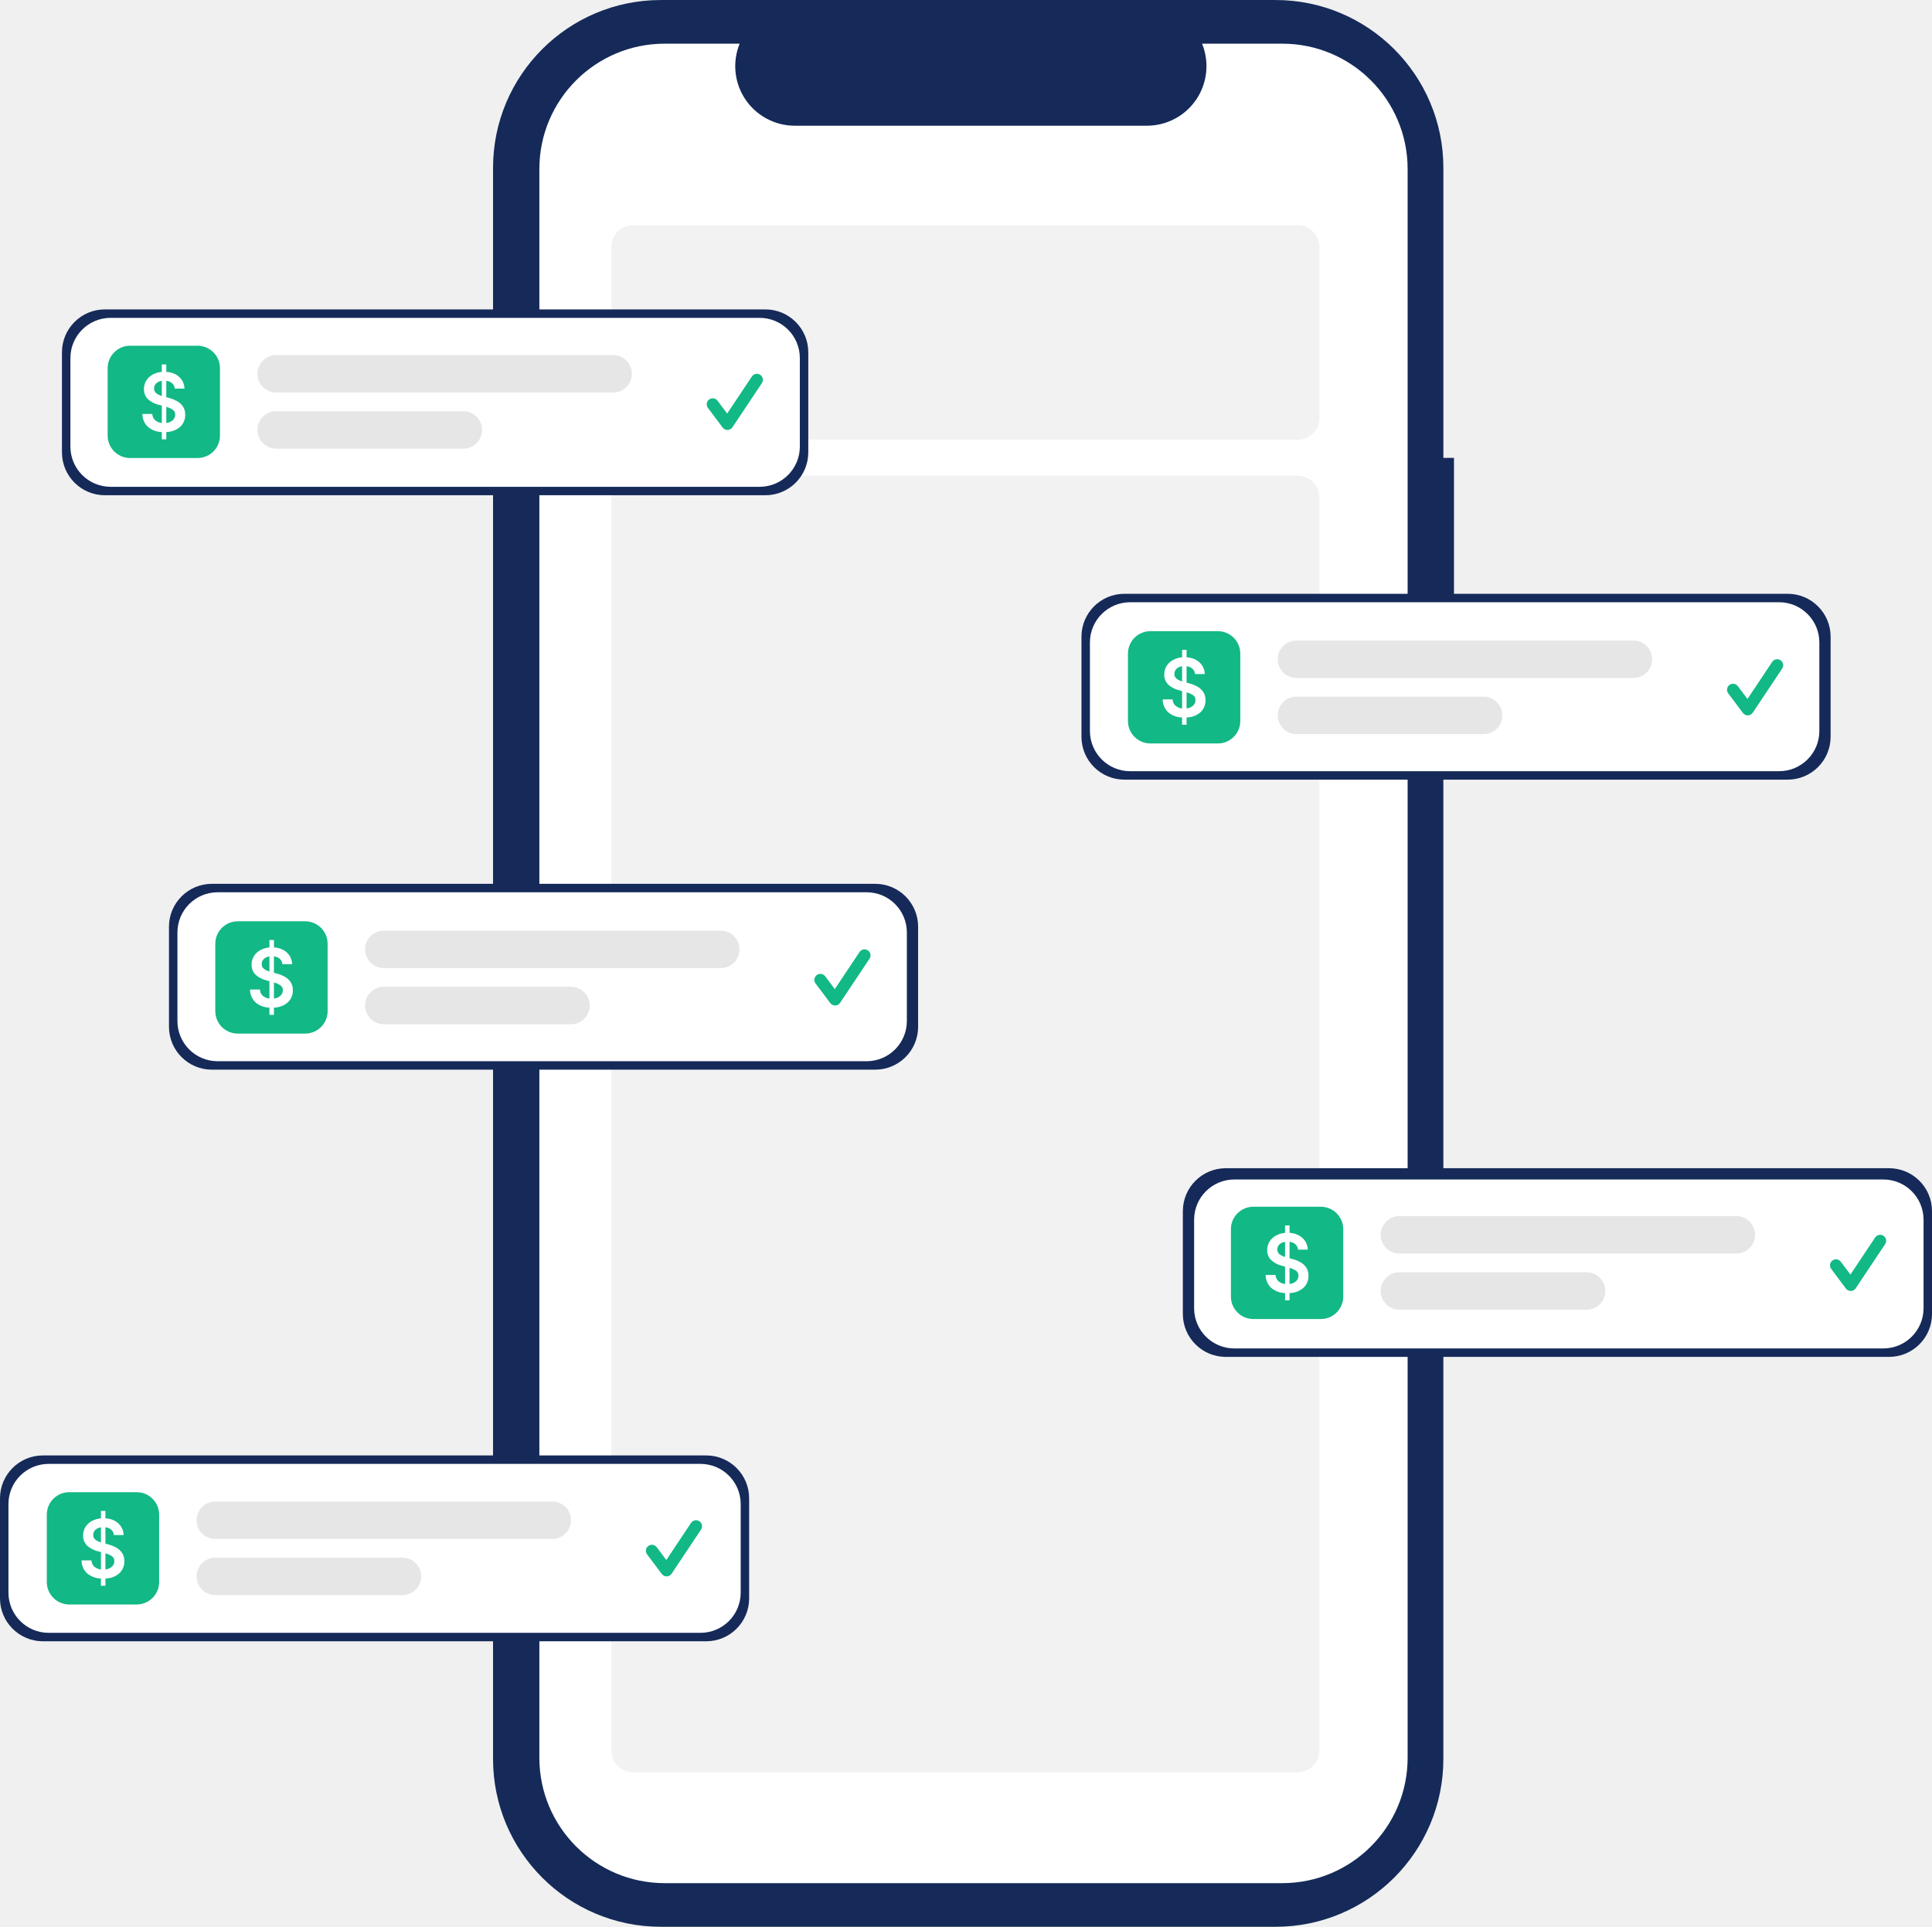
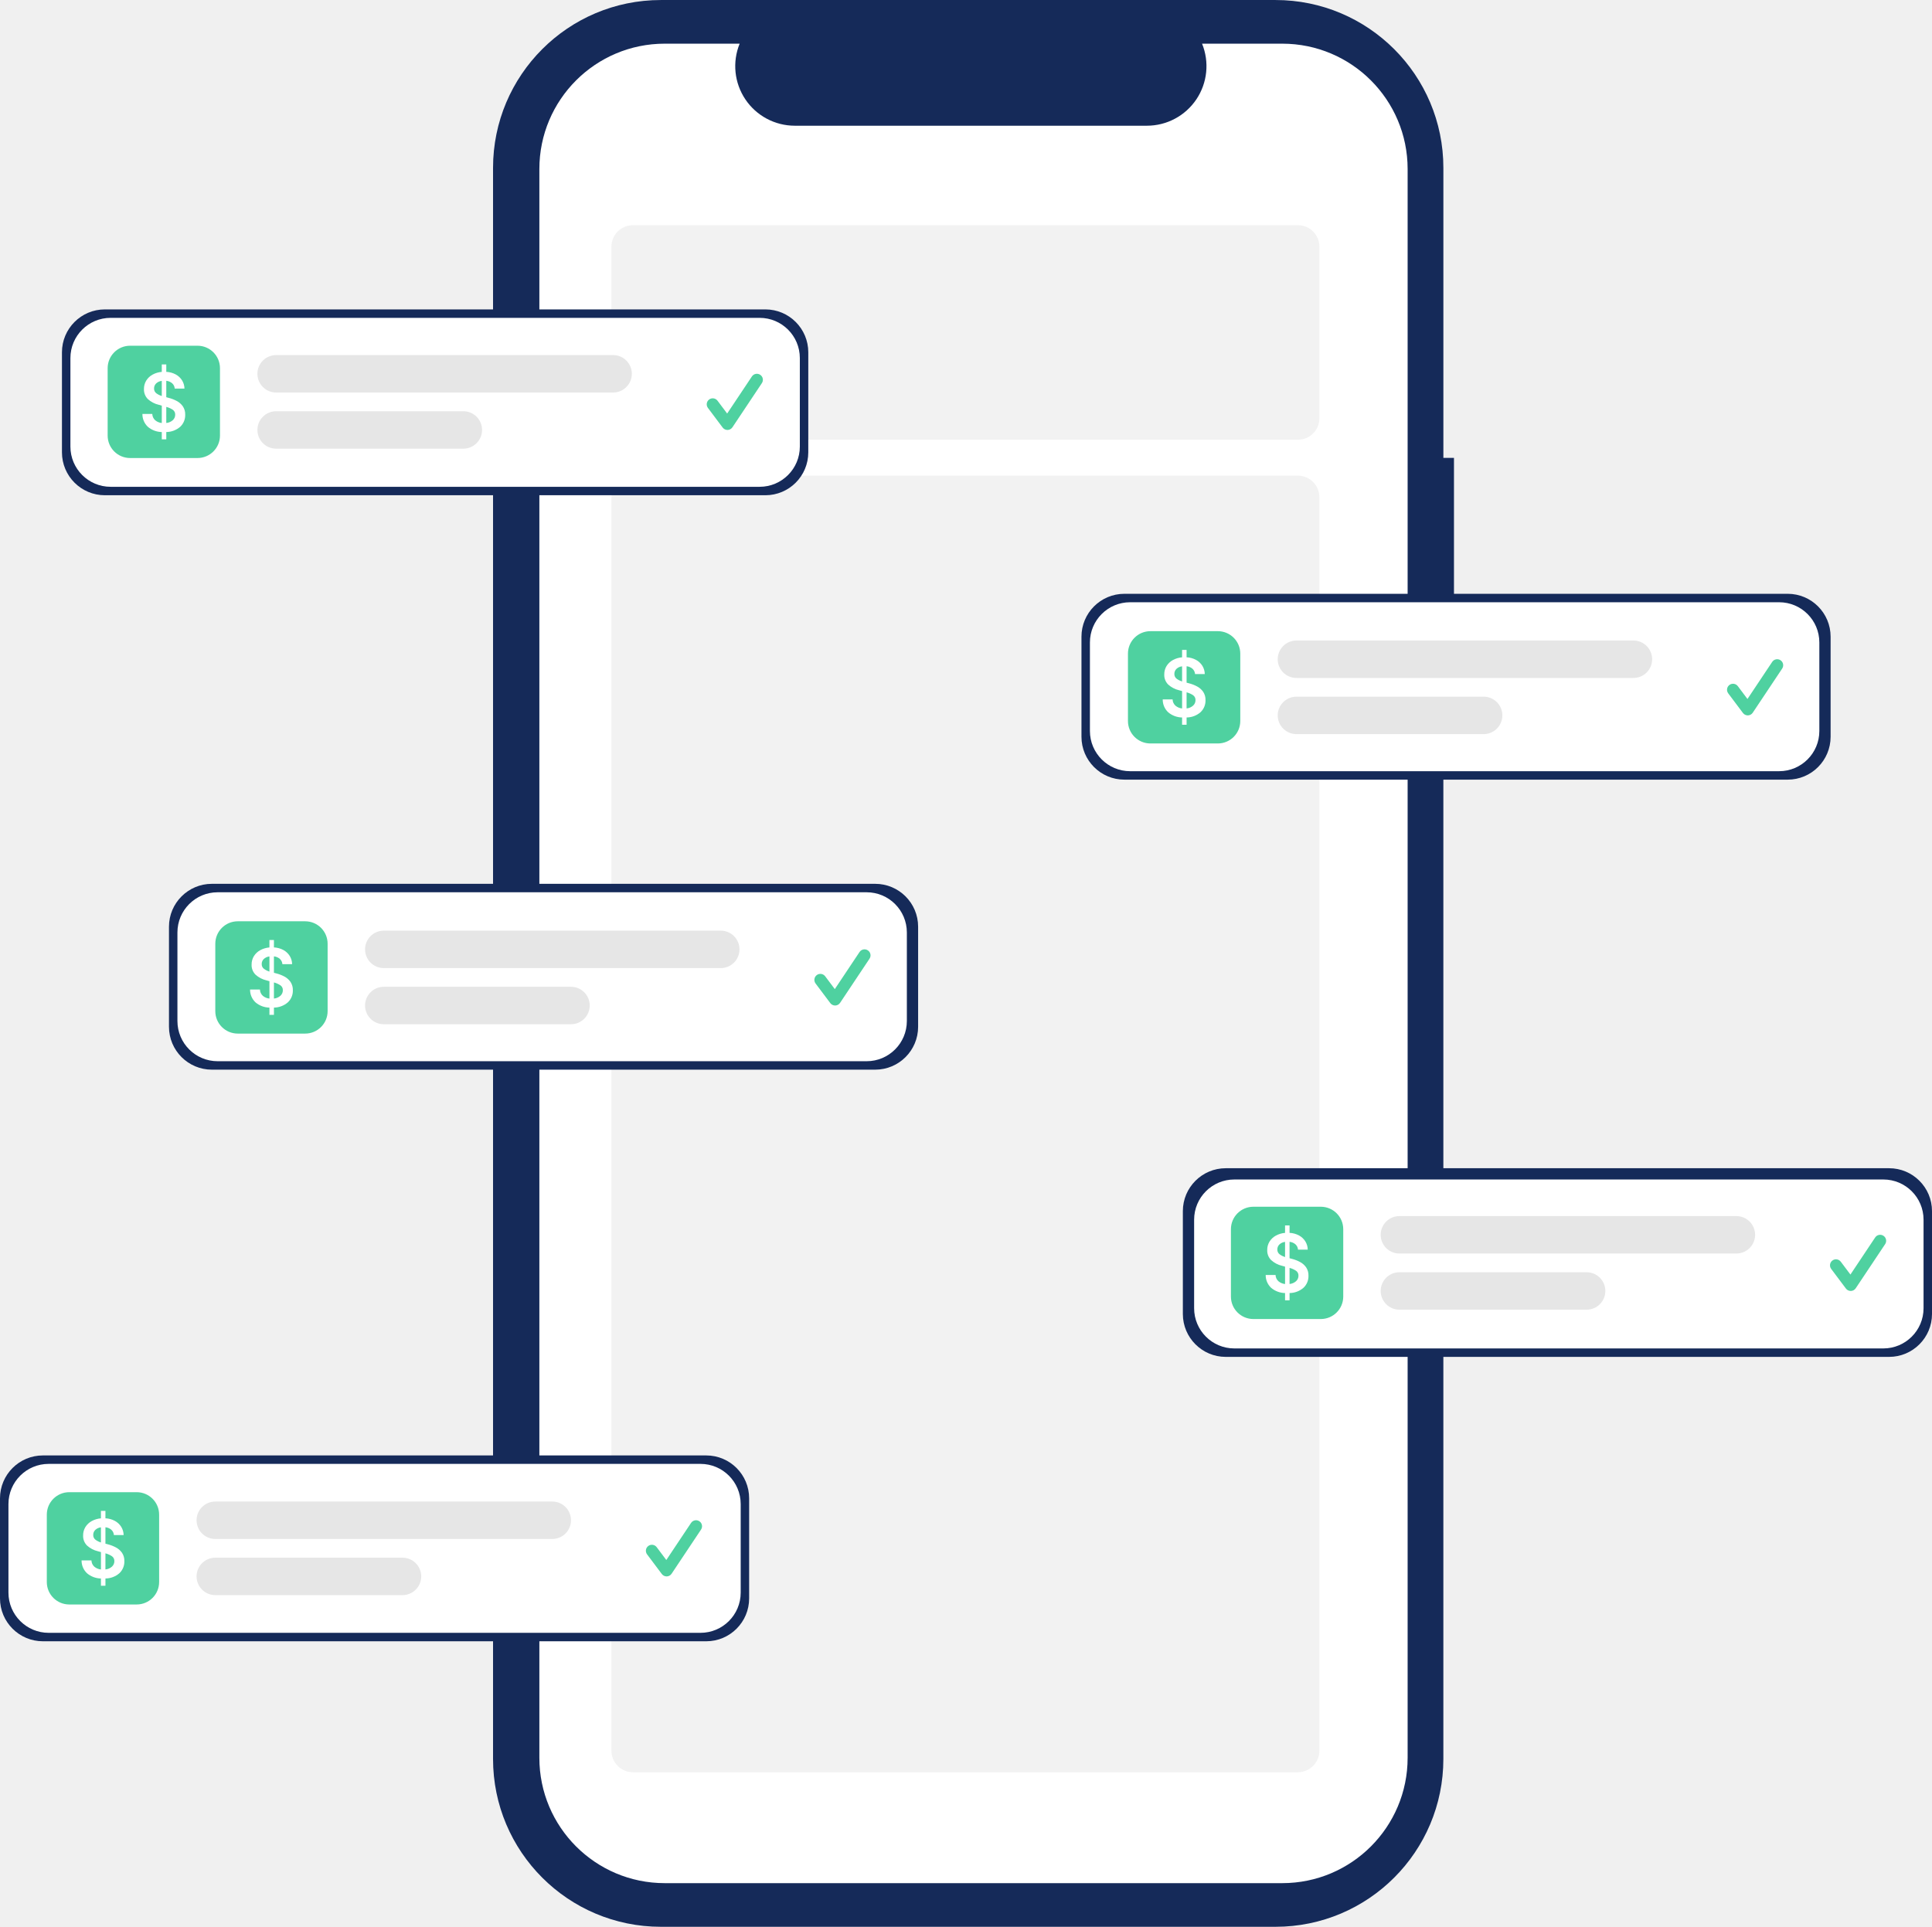
<svg xmlns="http://www.w3.org/2000/svg" viewBox="0 0 720.44 718.635">
  <g transform="translate(-600 -181)">
    <g transform="translate(783.85 181)">
      <path d="M624.7,249.968h-3.952V141.8a62.6,62.6,0,0,0-62.6-62.6H328.97a62.6,62.6,0,0,0-62.6,62.6V735.225a62.6,62.6,0,0,0,62.6,62.6H558.143a62.6,62.6,0,0,0,62.6-62.6V326.965H624.7Z" transform="translate(-266.365 -79.193)" fill="#152a59" />
      <path d="M560.888,95.686H530.974a22.212,22.212,0,0,1-20.565,30.6h-131.3a22.212,22.212,0,0,1-20.566-30.6H330.607a46.752,46.752,0,0,0-46.752,46.752V735a46.752,46.752,0,0,0,46.752,46.752H560.879A46.752,46.752,0,0,0,607.63,735V142.439a46.752,46.752,0,0,0-46.744-46.752Z" transform="translate(-266.577 -79.397)" fill="#fff" />
    </g>
    <path d="M8,0H256a8,8,0,0,1,8,8V72a8,8,0,0,1-8,8H8a8,8,0,0,1-8-8V8A8,8,0,0,1,8,0Z" transform="translate(828 265)" fill="#f2f2f2" />
    <path d="M8,0H256a8.065,8.065,0,0,1,8,8.128V475.474a8.065,8.065,0,0,1-8,8.128H8a8.065,8.065,0,0,1-8-8.128V8.128A8.065,8.065,0,0,1,8,0Z" transform="translate(828 358.398)" fill="#f2f2f2" />
    <g transform="translate(623.104 296.398)">
      <rect width="278.304" height="69.313" rx="16" transform="translate(0 0)" fill="#152a59" />
      <rect width="272.003" height="63.012" rx="15" transform="translate(3.151 3.151)" fill="#fff" />
-       <path d="M301.207,370.636a2.238,2.238,0,0,1-1.791-.9l-5.489-7.318a2.238,2.238,0,0,1,3.581-2.686l3.591,4.788,9.223-13.834a2.238,2.238,0,0,1,3.725,2.483L303.07,369.639a2.239,2.239,0,0,1-1.8,1Z" transform="translate(-53.047 -325.676)" fill="#12b886" />
+       <path d="M301.207,370.636a2.238,2.238,0,0,1-1.791-.9l-5.489-7.318a2.238,2.238,0,0,1,3.581-2.686l3.591,4.788,9.223-13.834a2.238,2.238,0,0,1,3.725,2.483L303.07,369.639a2.239,2.239,0,0,1-1.8,1Z" transform="translate(-53.047 -325.676)" fill="#4fd1a0" />
      <g transform="translate(17.038 13.546)">
-         <path d="M8.377,0H33.509a8.377,8.377,0,0,1,8.377,8.377V33.509a8.377,8.377,0,0,1-8.377,8.377H8.377A8.377,8.377,0,0,1,0,33.509V8.377A8.377,8.377,0,0,1,8.377,0Z" transform="translate(0 0)" fill="#12b886" />
+         <path d="M8.377,0H33.509a8.377,8.377,0,0,1,8.377,8.377V33.509a8.377,8.377,0,0,1-8.377,8.377H8.377A8.377,8.377,0,0,1,0,33.509V8.377A8.377,8.377,0,0,1,8.377,0Z" transform="translate(0 0)" fill="#4fd1a0" />
        <path d="M12.786-71.456v-2.713A8.255,8.255,0,0,1,7.6-76.114a6.472,6.472,0,0,1-2.037-4.8H9.245a3.254,3.254,0,0,0,1.1,2.364,4.545,4.545,0,0,0,2.444,1.015V-84.02l-1.121-.31A9.1,9.1,0,0,1,7.6-86.457,5,5,0,0,1,6.139-90.2,5.875,5.875,0,0,1,7-93.377,6.376,6.376,0,0,1,9.36-95.592a8.564,8.564,0,0,1,3.427-1.015V-99.38h1.676v2.761a8.263,8.263,0,0,1,3.527.968,6.362,6.362,0,0,1,2.355,2.2,5.984,5.984,0,0,1,.9,3.083H17.623a2.953,2.953,0,0,0-.966-1.985,3.966,3.966,0,0,0-2.194-.925v6.121l.936.248a13.5,13.5,0,0,1,2.941,1.138,6.47,6.47,0,0,1,2.294,1.995,5.318,5.318,0,0,1,.886,3.156,5.914,5.914,0,0,1-1.852,4.478,8,8,0,0,1-5.2,1.968v2.716Zm1.676-6.091a4.265,4.265,0,0,0,2.41-1.027,2.693,2.693,0,0,0,.916-2.07,2.114,2.114,0,0,0-.909-1.843,7.971,7.971,0,0,0-2.415-1.064ZM12.786-87.6v-5.652a3.668,3.668,0,0,0-2.116.968,2.522,2.522,0,0,0-.761,1.849,2.132,2.132,0,0,0,.886,1.843,7.05,7.05,0,0,0,1.995.992Z" transform="translate(7.4 106.363)" fill="#fff" />
      </g>
      <path d="M6.981,0h125.66a6.981,6.981,0,1,1,0,13.962H6.981A6.981,6.981,0,0,1,6.981,0Z" transform="translate(72.886 17.036)" fill="#e6e6e6" />
      <path d="M6.981,0H76.792a6.981,6.981,0,1,1,0,13.962H6.981A6.981,6.981,0,0,1,6.981,0Z" transform="translate(72.886 37.98)" fill="#e6e6e6" />
    </g>
    <g transform="translate(1003.278 402.469)">
      <rect width="279.354" height="69.313" rx="16" transform="translate(0 0)" fill="#152a59" />
      <rect width="272.003" height="63.012" rx="15" transform="translate(3.151 3.151)" fill="#fff" />
-       <path d="M301.207,370.636a2.238,2.238,0,0,1-1.791-.9l-5.489-7.318a2.238,2.238,0,0,1,3.581-2.686l3.591,4.788,9.223-13.834a2.238,2.238,0,0,1,3.725,2.483L303.07,369.639a2.239,2.239,0,0,1-1.8,1Z" transform="translate(-52.751 -325.287)" fill="#12b886" />
+       <path d="M301.207,370.636a2.238,2.238,0,0,1-1.791-.9l-5.489-7.318a2.238,2.238,0,0,1,3.581-2.686l3.591,4.788,9.223-13.834a2.238,2.238,0,0,1,3.725,2.483L303.07,369.639a2.239,2.239,0,0,1-1.8,1Z" transform="translate(-52.751 -325.287)" fill="#4fd1a0" />
      <g transform="translate(17.334 13.936)">
-         <path d="M8.377,0H33.509a8.377,8.377,0,0,1,8.377,8.377V33.509a8.377,8.377,0,0,1-8.377,8.377H8.377A8.377,8.377,0,0,1,0,33.509V8.377A8.377,8.377,0,0,1,8.377,0Z" transform="translate(0 0)" fill="#12b886" />
+         <path d="M8.377,0H33.509a8.377,8.377,0,0,1,8.377,8.377V33.509a8.377,8.377,0,0,1-8.377,8.377H8.377A8.377,8.377,0,0,1,0,33.509V8.377A8.377,8.377,0,0,1,8.377,0Z" transform="translate(0 0)" fill="#4fd1a0" />
        <path d="M12.786-71.456v-2.713A8.255,8.255,0,0,1,7.6-76.114a6.472,6.472,0,0,1-2.037-4.8H9.245a3.254,3.254,0,0,0,1.1,2.364,4.545,4.545,0,0,0,2.444,1.015V-84.02l-1.121-.31A9.1,9.1,0,0,1,7.6-86.457,5,5,0,0,1,6.139-90.2,5.875,5.875,0,0,1,7-93.377,6.376,6.376,0,0,1,9.36-95.592a8.564,8.564,0,0,1,3.427-1.015V-99.38h1.676v2.761a8.263,8.263,0,0,1,3.527.968,6.362,6.362,0,0,1,2.355,2.2,5.984,5.984,0,0,1,.9,3.083H17.623a2.953,2.953,0,0,0-.966-1.985,3.966,3.966,0,0,0-2.194-.925v6.121l.936.248a13.5,13.5,0,0,1,2.941,1.138,6.47,6.47,0,0,1,2.294,1.995,5.318,5.318,0,0,1,.886,3.156,5.914,5.914,0,0,1-1.852,4.478,8,8,0,0,1-5.2,1.968v2.716Zm1.676-6.091a4.265,4.265,0,0,0,2.41-1.027,2.693,2.693,0,0,0,.916-2.07,2.114,2.114,0,0,0-.909-1.843,7.971,7.971,0,0,0-2.415-1.064ZM12.786-87.6v-5.652a3.668,3.668,0,0,0-2.116.968,2.522,2.522,0,0,0-.761,1.849,2.132,2.132,0,0,0,.886,1.843,7.05,7.05,0,0,0,1.995.992Z" transform="translate(7.4 106.363)" fill="#fff" />
      </g>
      <path d="M6.981,0h125.66a6.981,6.981,0,1,1,0,13.962H6.981A6.981,6.981,0,0,1,6.981,0Z" transform="translate(73.181 17.426)" fill="#e6e6e6" />
      <path d="M6.981,0H76.792a6.981,6.981,0,1,1,0,13.962H6.981A6.981,6.981,0,0,1,6.981,0Z" transform="translate(73.181 38.369)" fill="#e6e6e6" />
    </g>
    <g transform="translate(663.012 510.639)">
      <rect width="279.354" height="69.313" rx="16" transform="translate(0 0)" fill="#152a59" />
      <rect width="272.003" height="63.012" rx="15" transform="translate(3.151 3.151)" fill="#fff" />
-       <path d="M301.207,370.636a2.238,2.238,0,0,1-1.791-.9l-5.489-7.318a2.238,2.238,0,0,1,3.581-2.686l3.591,4.788,9.223-13.834a2.238,2.238,0,0,1,3.725,2.483L303.07,369.639a2.239,2.239,0,0,1-1.8,1Z" transform="translate(-52.814 -325.25)" fill="#12b886" />
+       <path d="M301.207,370.636a2.238,2.238,0,0,1-1.791-.9l-5.489-7.318a2.238,2.238,0,0,1,3.581-2.686l3.591,4.788,9.223-13.834a2.238,2.238,0,0,1,3.725,2.483L303.07,369.639a2.239,2.239,0,0,1-1.8,1Z" transform="translate(-52.814 -325.25)" fill="#4fd1a0" />
      <g transform="translate(17.272 13.972)">
-         <path d="M8.377,0H33.509a8.377,8.377,0,0,1,8.377,8.377V33.509a8.377,8.377,0,0,1-8.377,8.377H8.377A8.377,8.377,0,0,1,0,33.509V8.377A8.377,8.377,0,0,1,8.377,0Z" transform="translate(0 0)" fill="#12b886" />
+         <path d="M8.377,0H33.509a8.377,8.377,0,0,1,8.377,8.377V33.509a8.377,8.377,0,0,1-8.377,8.377H8.377A8.377,8.377,0,0,1,0,33.509V8.377A8.377,8.377,0,0,1,8.377,0Z" transform="translate(0 0)" fill="#4fd1a0" />
        <path d="M12.786-71.456v-2.713A8.255,8.255,0,0,1,7.6-76.114a6.472,6.472,0,0,1-2.037-4.8H9.245a3.254,3.254,0,0,0,1.1,2.364,4.545,4.545,0,0,0,2.444,1.015V-84.02l-1.121-.31A9.1,9.1,0,0,1,7.6-86.457,5,5,0,0,1,6.139-90.2,5.875,5.875,0,0,1,7-93.377,6.376,6.376,0,0,1,9.36-95.592a8.564,8.564,0,0,1,3.427-1.015V-99.38h1.676v2.761a8.263,8.263,0,0,1,3.527.968,6.362,6.362,0,0,1,2.355,2.2,5.984,5.984,0,0,1,.9,3.083H17.623a2.953,2.953,0,0,0-.966-1.985,3.966,3.966,0,0,0-2.194-.925v6.121l.936.248a13.5,13.5,0,0,1,2.941,1.138,6.47,6.47,0,0,1,2.294,1.995,5.318,5.318,0,0,1,.886,3.156,5.914,5.914,0,0,1-1.852,4.478,8,8,0,0,1-5.2,1.968v2.716Zm1.676-6.091a4.265,4.265,0,0,0,2.41-1.027,2.693,2.693,0,0,0,.916-2.07,2.114,2.114,0,0,0-.909-1.843,7.971,7.971,0,0,0-2.415-1.064ZM12.786-87.6v-5.652a3.668,3.668,0,0,0-2.116.968,2.522,2.522,0,0,0-.761,1.849,2.132,2.132,0,0,0,.886,1.843,7.05,7.05,0,0,0,1.995.992Z" transform="translate(7.4 106.363)" fill="#fff" />
      </g>
      <path d="M6.981,0h125.66a6.981,6.981,0,1,1,0,13.962H6.981A6.981,6.981,0,0,1,6.981,0Z" transform="translate(73.119 17.463)" fill="#e6e6e6" />
      <path d="M6.981,0H76.792a6.981,6.981,0,1,1,0,13.962H6.981A6.981,6.981,0,0,1,6.981,0Z" transform="translate(73.119 38.406)" fill="#e6e6e6" />
    </g>
    <g transform="translate(1041.086 616.711)">
      <rect width="279.354" height="70.364" rx="16" transform="translate(0 0)" fill="#152a59" />
      <rect width="272.003" height="63.012" rx="15" transform="translate(4.201 4.201)" fill="#fff" />
-       <path d="M301.207,370.636a2.238,2.238,0,0,1-1.791-.9l-5.489-7.318a2.238,2.238,0,0,1,3.581-2.686l3.591,4.788,9.223-13.834a2.238,2.238,0,0,1,3.725,2.483L303.07,369.639a2.239,2.239,0,0,1-1.8,1Z" transform="translate(-52.163 -324.86)" fill="#12b886" />
+       <path d="M301.207,370.636a2.238,2.238,0,0,1-1.791-.9l-5.489-7.318a2.238,2.238,0,0,1,3.581-2.686l3.591,4.788,9.223-13.834a2.238,2.238,0,0,1,3.725,2.483L303.07,369.639a2.239,2.239,0,0,1-1.8,1Z" transform="translate(-52.163 -324.86)" fill="#4fd1a0" />
      <g transform="translate(17.922 14.362)">
-         <path d="M8.377,0H33.509a8.377,8.377,0,0,1,8.377,8.377V33.509a8.377,8.377,0,0,1-8.377,8.377H8.377A8.377,8.377,0,0,1,0,33.509V8.377A8.377,8.377,0,0,1,8.377,0Z" transform="translate(0 0)" fill="#12b886" />
+         <path d="M8.377,0H33.509a8.377,8.377,0,0,1,8.377,8.377V33.509a8.377,8.377,0,0,1-8.377,8.377H8.377A8.377,8.377,0,0,1,0,33.509V8.377A8.377,8.377,0,0,1,8.377,0Z" transform="translate(0 0)" fill="#4fd1a0" />
        <path d="M12.786-71.456v-2.713A8.255,8.255,0,0,1,7.6-76.114a6.472,6.472,0,0,1-2.037-4.8H9.245a3.254,3.254,0,0,0,1.1,2.364,4.545,4.545,0,0,0,2.444,1.015V-84.02l-1.121-.31A9.1,9.1,0,0,1,7.6-86.457,5,5,0,0,1,6.139-90.2,5.875,5.875,0,0,1,7-93.377,6.376,6.376,0,0,1,9.36-95.592a8.564,8.564,0,0,1,3.427-1.015V-99.38h1.676v2.761a8.263,8.263,0,0,1,3.527.968,6.362,6.362,0,0,1,2.355,2.2,5.984,5.984,0,0,1,.9,3.083H17.623a2.953,2.953,0,0,0-.966-1.985,3.966,3.966,0,0,0-2.194-.925v6.121l.936.248a13.5,13.5,0,0,1,2.941,1.138,6.47,6.47,0,0,1,2.294,1.995,5.318,5.318,0,0,1,.886,3.156,5.914,5.914,0,0,1-1.852,4.478,8,8,0,0,1-5.2,1.968v2.716Zm1.676-6.091a4.265,4.265,0,0,0,2.41-1.027,2.693,2.693,0,0,0,.916-2.07,2.114,2.114,0,0,0-.909-1.843,7.971,7.971,0,0,0-2.415-1.064ZM12.786-87.6v-5.652a3.668,3.668,0,0,0-2.116.968,2.522,2.522,0,0,0-.761,1.849,2.132,2.132,0,0,0,.886,1.843,7.05,7.05,0,0,0,1.995.992Z" transform="translate(7.4 106.363)" fill="#fff" />
      </g>
      <path d="M6.981,0h125.66a6.981,6.981,0,1,1,0,13.962H6.981A6.981,6.981,0,0,1,6.981,0Z" transform="translate(73.77 17.853)" fill="#e6e6e6" />
      <path d="M6.981,0H76.792a6.981,6.981,0,1,1,0,13.962H6.981A6.981,6.981,0,0,1,6.981,0Z" transform="translate(73.77 38.796)" fill="#e6e6e6" />
    </g>
    <g transform="translate(600 723.832)">
      <rect width="279.354" height="69.313" rx="16" transform="translate(0 0)" fill="#152a59" />
      <rect width="273.053" height="63.012" rx="15" transform="translate(3.151 3.151)" fill="#fff" />
-       <path d="M301.207,370.636a2.238,2.238,0,0,1-1.791-.9l-5.489-7.318a2.238,2.238,0,0,1,3.581-2.686l3.591,4.788,9.223-13.834a2.238,2.238,0,0,1,3.725,2.483L303.07,369.639a2.239,2.239,0,0,1-1.8,1Z" transform="translate(-52.631 -325.518)" fill="#12b886" />
+       <path d="M301.207,370.636a2.238,2.238,0,0,1-1.791-.9l-5.489-7.318a2.238,2.238,0,0,1,3.581-2.686l3.591,4.788,9.223-13.834a2.238,2.238,0,0,1,3.725,2.483L303.07,369.639a2.239,2.239,0,0,1-1.8,1Z" transform="translate(-52.631 -325.518)" fill="#4fd1a0" />
      <g transform="translate(17.454 13.704)">
-         <path d="M8.377,0H33.509a8.377,8.377,0,0,1,8.377,8.377V33.509a8.377,8.377,0,0,1-8.377,8.377H8.377A8.377,8.377,0,0,1,0,33.509V8.377A8.377,8.377,0,0,1,8.377,0Z" transform="translate(0 0)" fill="#12b886" />
+         <path d="M8.377,0H33.509a8.377,8.377,0,0,1,8.377,8.377V33.509a8.377,8.377,0,0,1-8.377,8.377H8.377A8.377,8.377,0,0,1,0,33.509V8.377A8.377,8.377,0,0,1,8.377,0Z" transform="translate(0 0)" fill="#4fd1a0" />
        <path d="M12.786-71.456v-2.713A8.255,8.255,0,0,1,7.6-76.114a6.472,6.472,0,0,1-2.037-4.8H9.245a3.254,3.254,0,0,0,1.1,2.364,4.545,4.545,0,0,0,2.444,1.015V-84.02l-1.121-.31A9.1,9.1,0,0,1,7.6-86.457,5,5,0,0,1,6.139-90.2,5.875,5.875,0,0,1,7-93.377,6.376,6.376,0,0,1,9.36-95.592a8.564,8.564,0,0,1,3.427-1.015V-99.38h1.676v2.761a8.263,8.263,0,0,1,3.527.968,6.362,6.362,0,0,1,2.355,2.2,5.984,5.984,0,0,1,.9,3.083H17.623a2.953,2.953,0,0,0-.966-1.985,3.966,3.966,0,0,0-2.194-.925v6.121l.936.248a13.5,13.5,0,0,1,2.941,1.138,6.47,6.47,0,0,1,2.294,1.995,5.318,5.318,0,0,1,.886,3.156,5.914,5.914,0,0,1-1.852,4.478,8,8,0,0,1-5.2,1.968v2.716Zm1.676-6.091a4.265,4.265,0,0,0,2.41-1.027,2.693,2.693,0,0,0,.916-2.07,2.114,2.114,0,0,0-.909-1.843,7.971,7.971,0,0,0-2.415-1.064ZM12.786-87.6v-5.652a3.668,3.668,0,0,0-2.116.968,2.522,2.522,0,0,0-.761,1.849,2.132,2.132,0,0,0,.886,1.843,7.05,7.05,0,0,0,1.995.992Z" transform="translate(7.4 106.363)" fill="#fff" />
      </g>
      <path d="M6.981,0h125.66a6.981,6.981,0,1,1,0,13.962H6.981A6.981,6.981,0,0,1,6.981,0Z" transform="translate(73.301 17.194)" fill="#e6e6e6" />
      <path d="M6.981,0H76.792a6.981,6.981,0,1,1,0,13.962H6.981A6.981,6.981,0,0,1,6.981,0Z" transform="translate(73.301 38.138)" fill="#e6e6e6" />
    </g>
  </g>
</svg>
